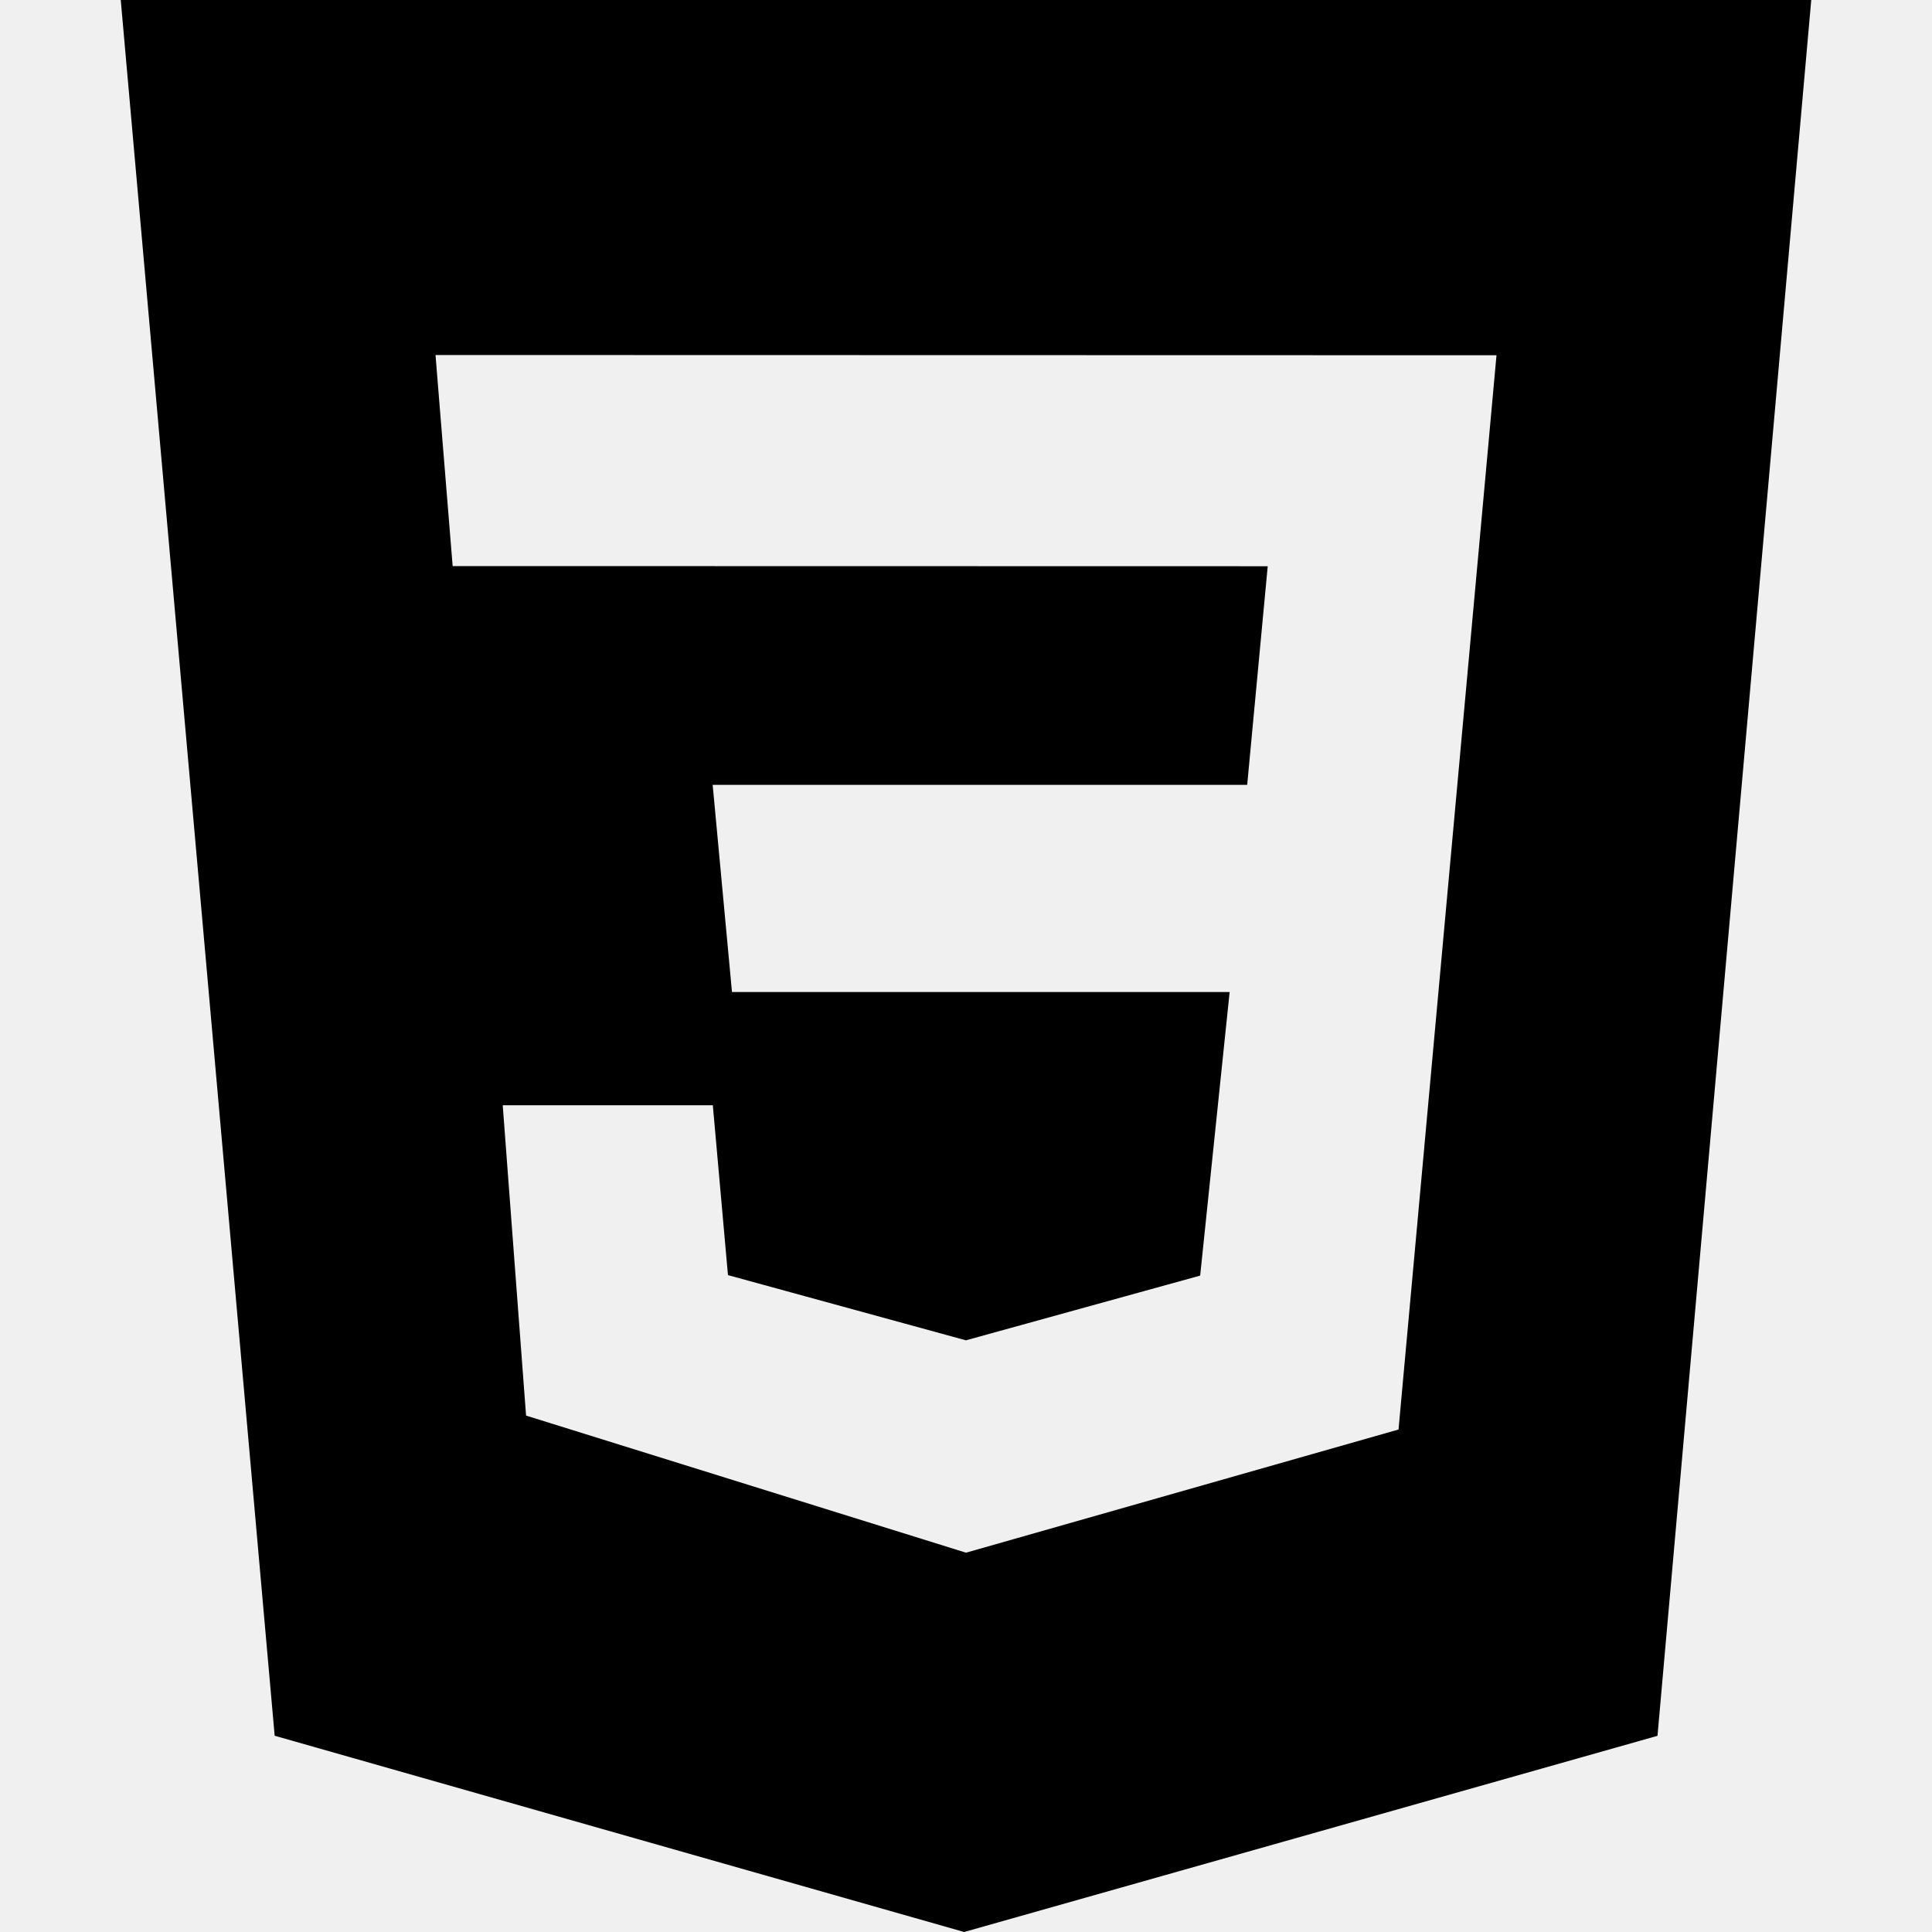
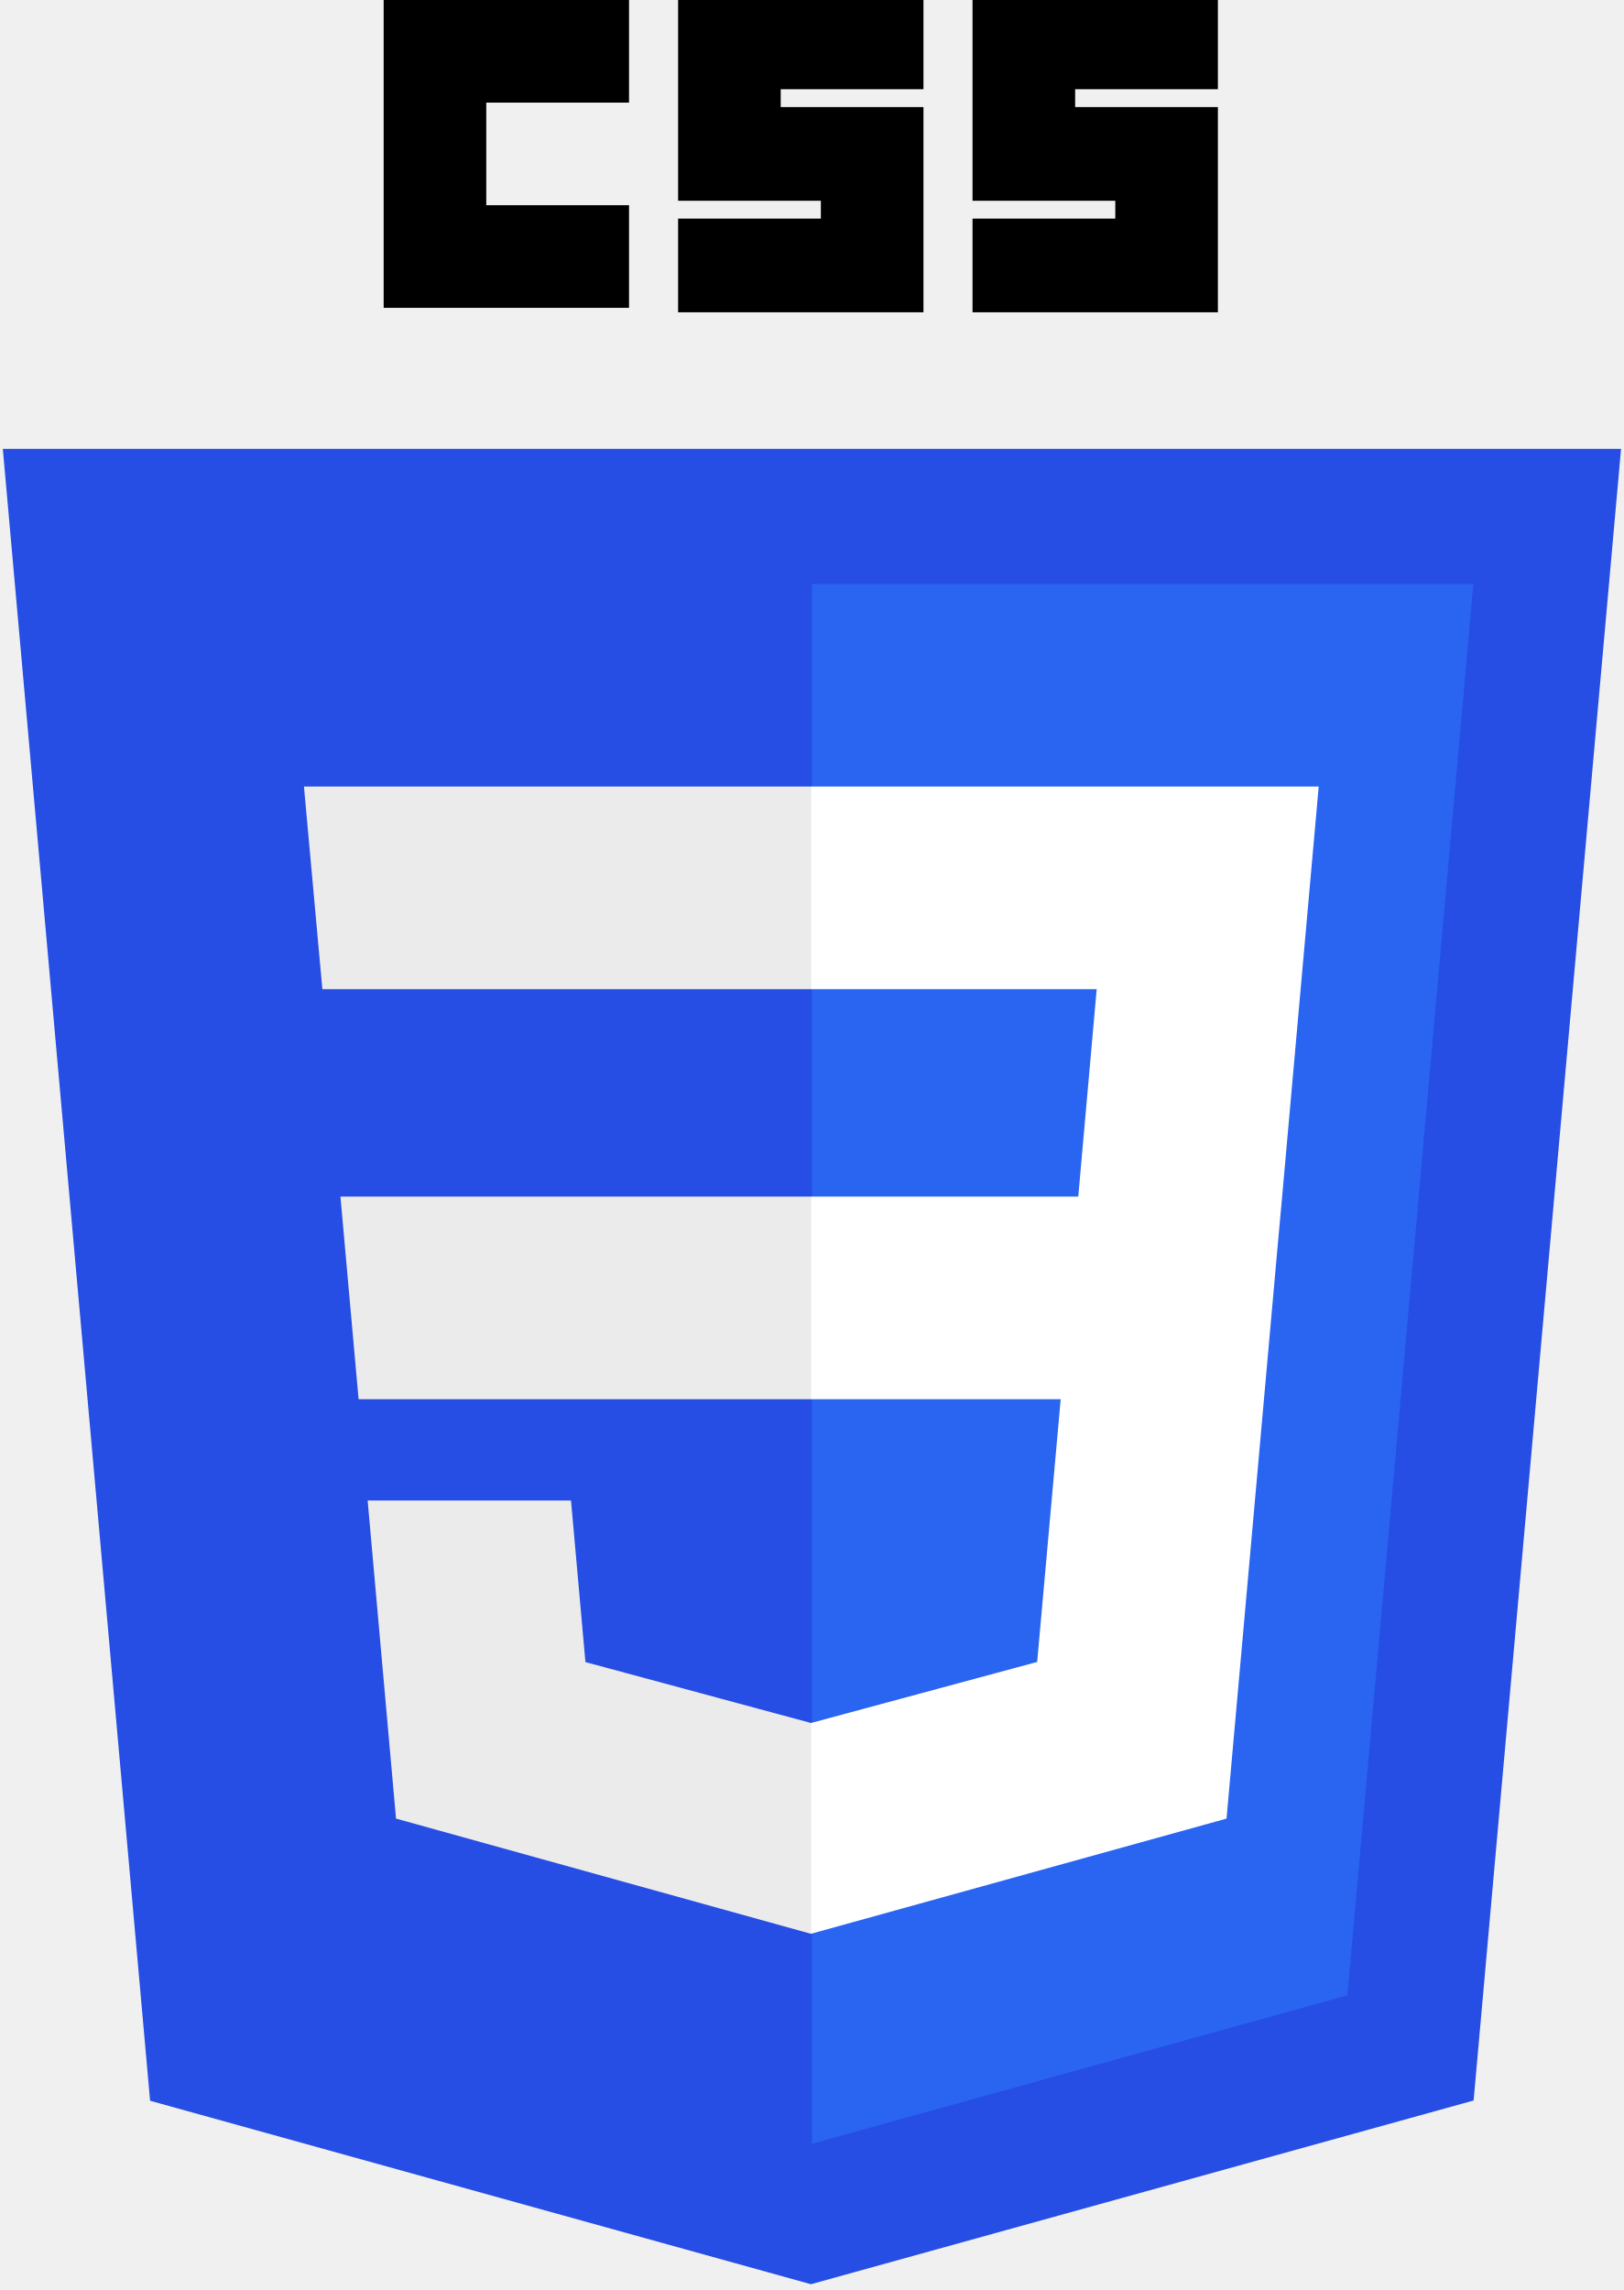
- <svg xmlns="http://www.w3.org/2000/svg" aria-labelledby="simpleicons-css3-icon" role="img" viewBox="0 0 24 24">
-   <path d="M1.5 0h21l-1.91 21.563L11.977 24l-8.565-2.438L1.5 0zm17.09 4.413L5.41 4.41l.213 2.622 10.125.002-.255 2.716h-6.64l.24 2.573h6.182l-.366 3.523-2.91.804-2.956-.81-.188-2.11h-2.61l.29 3.855L12 19.288l5.373-1.53L18.59 4.414z" />
+ <svg xmlns="http://www.w3.org/2000/svg" width="256px" height="361px" viewBox="0 0 256 361" version="1.1" preserveAspectRatio="xMidYMid">
+   <g>
+     <path d="M127.844,360.088 L23.662,331.166 L0.445,70.766 L255.555,70.766 L232.314,331.125 L127.844,360.088 L127.844,360.088 Z" fill="#264DE4" />
+     <path d="M212.417,314.547 L232.278,92.057 L128,92.057 L128,337.95 L212.417,314.547 L212.417,314.547 Z" fill="#2965F1" />
+     <path d="M53.669,188.636 L56.531,220.573 L128,220.573 L128,188.636 L53.669,188.636 L53.669,188.636 Z" fill="#EBEBEB" />
+     <path d="M47.917,123.995 L50.82,155.932 L128,155.932 L128,123.995 L47.917,123.995 L47.917,123.995 Z" fill="#EBEBEB" />
+     <path d="M128,271.58 L127.86,271.617 L92.292,262.013 L90.018,236.542 L57.958,236.542 L62.432,286.688 L127.853,304.849 L128,304.808 L128,271.58 L128,271.58 Z" fill="#EBEBEB" />
+     <path d="M60.484,0 L99.165,0 L99.165,16.176 L76.659,16.176 L76.659,32.352 L99.165,32.352 L99.165,48.527 L60.484,48.527 L60.484,0 L60.484,0 Z" fill="#000000" />
+     <path d="M106.901,0 L145.582,0 L145.582,14.066 L123.077,14.066 L123.077,16.879 L145.582,16.879 L145.582,49.231 L106.901,49.231 L106.901,34.462 L129.407,34.462 L129.407,31.648 L106.901,31.648 L106.901,0 L106.901,0 Z" fill="#000000" />
+     <path d="M153.319,0 L192,0 L192,14.066 L169.495,14.066 L169.495,16.879 L192,16.879 L192,49.231 L153.319,49.231 L153.319,34.462 L175.824,34.462 L175.824,31.648 L153.319,31.648 L153.319,0 L153.319,0 Z" fill="#000000" />
+     <path d="M202.127,188.636 L207.892,123.995 L127.89,123.995 L127.89,155.932 L172.892,155.932 L169.986,188.636 L127.89,188.636 L127.89,220.573 L167.217,220.573 L163.509,261.993 L127.89,271.607 L127.89,304.833 L193.362,286.688 L193.843,281.292 L201.348,197.212 L202.127,188.636 L202.127,188.636 Z" fill="#FFFFFF" />
+   </g>
</svg>
